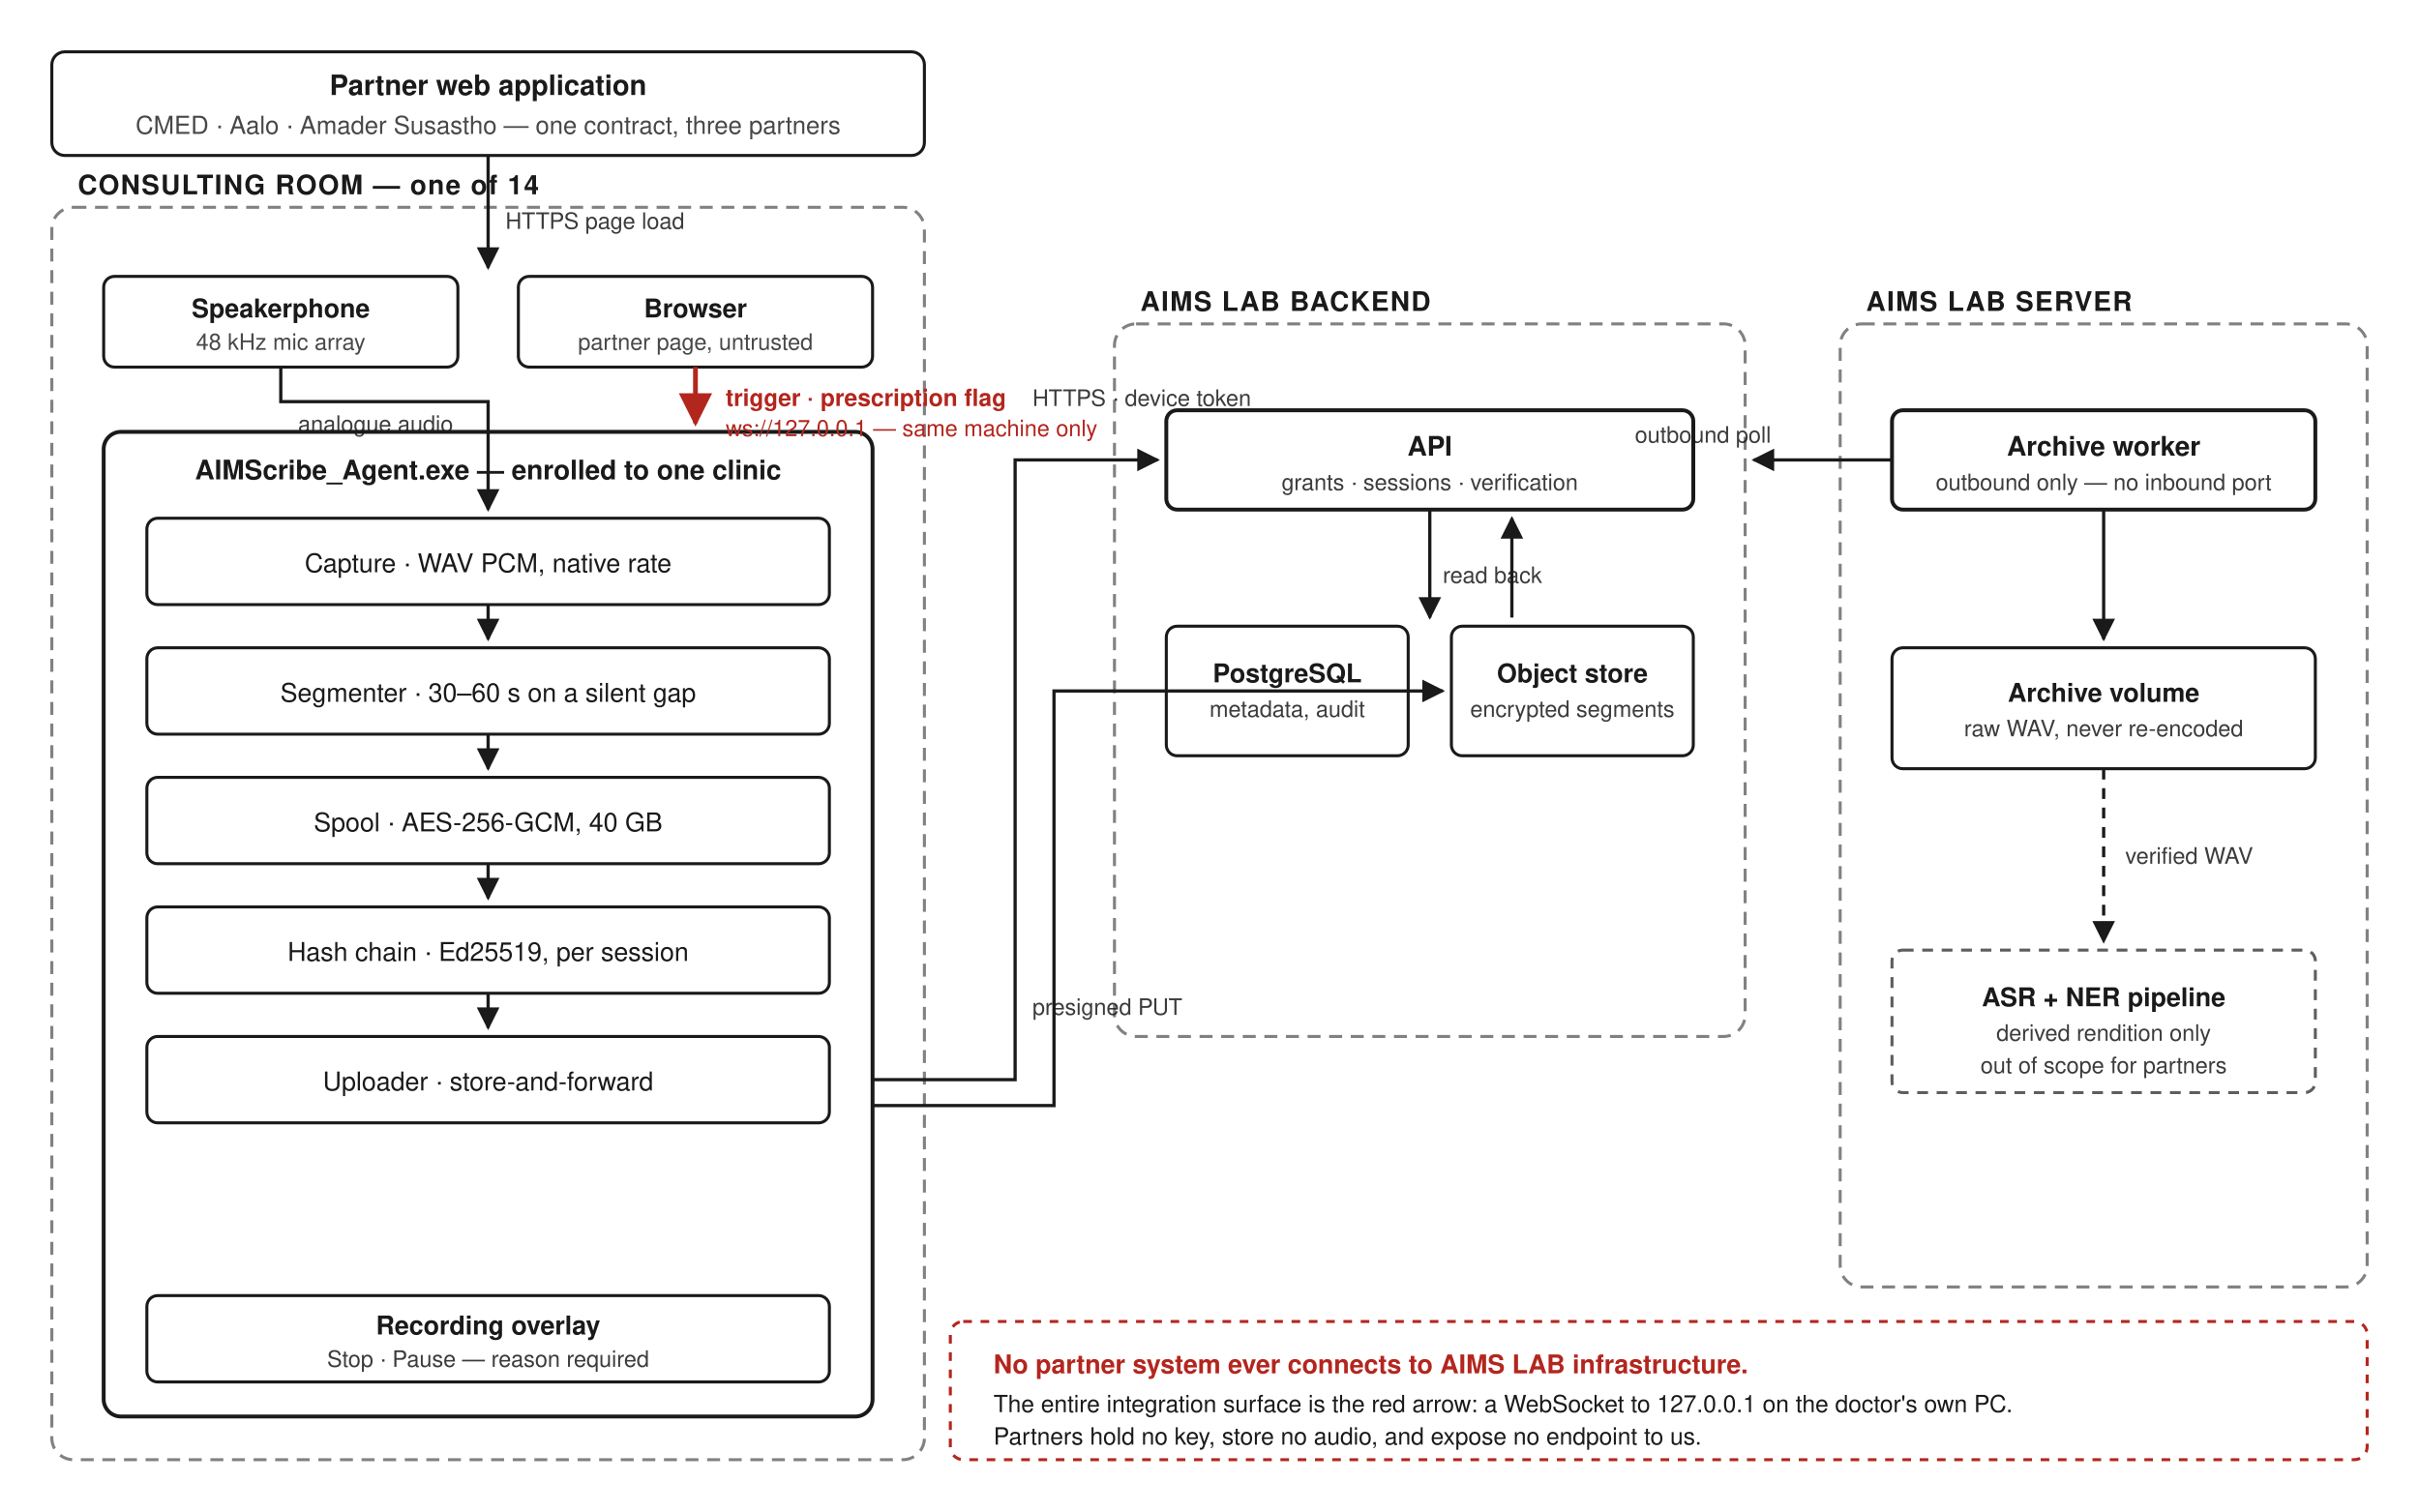
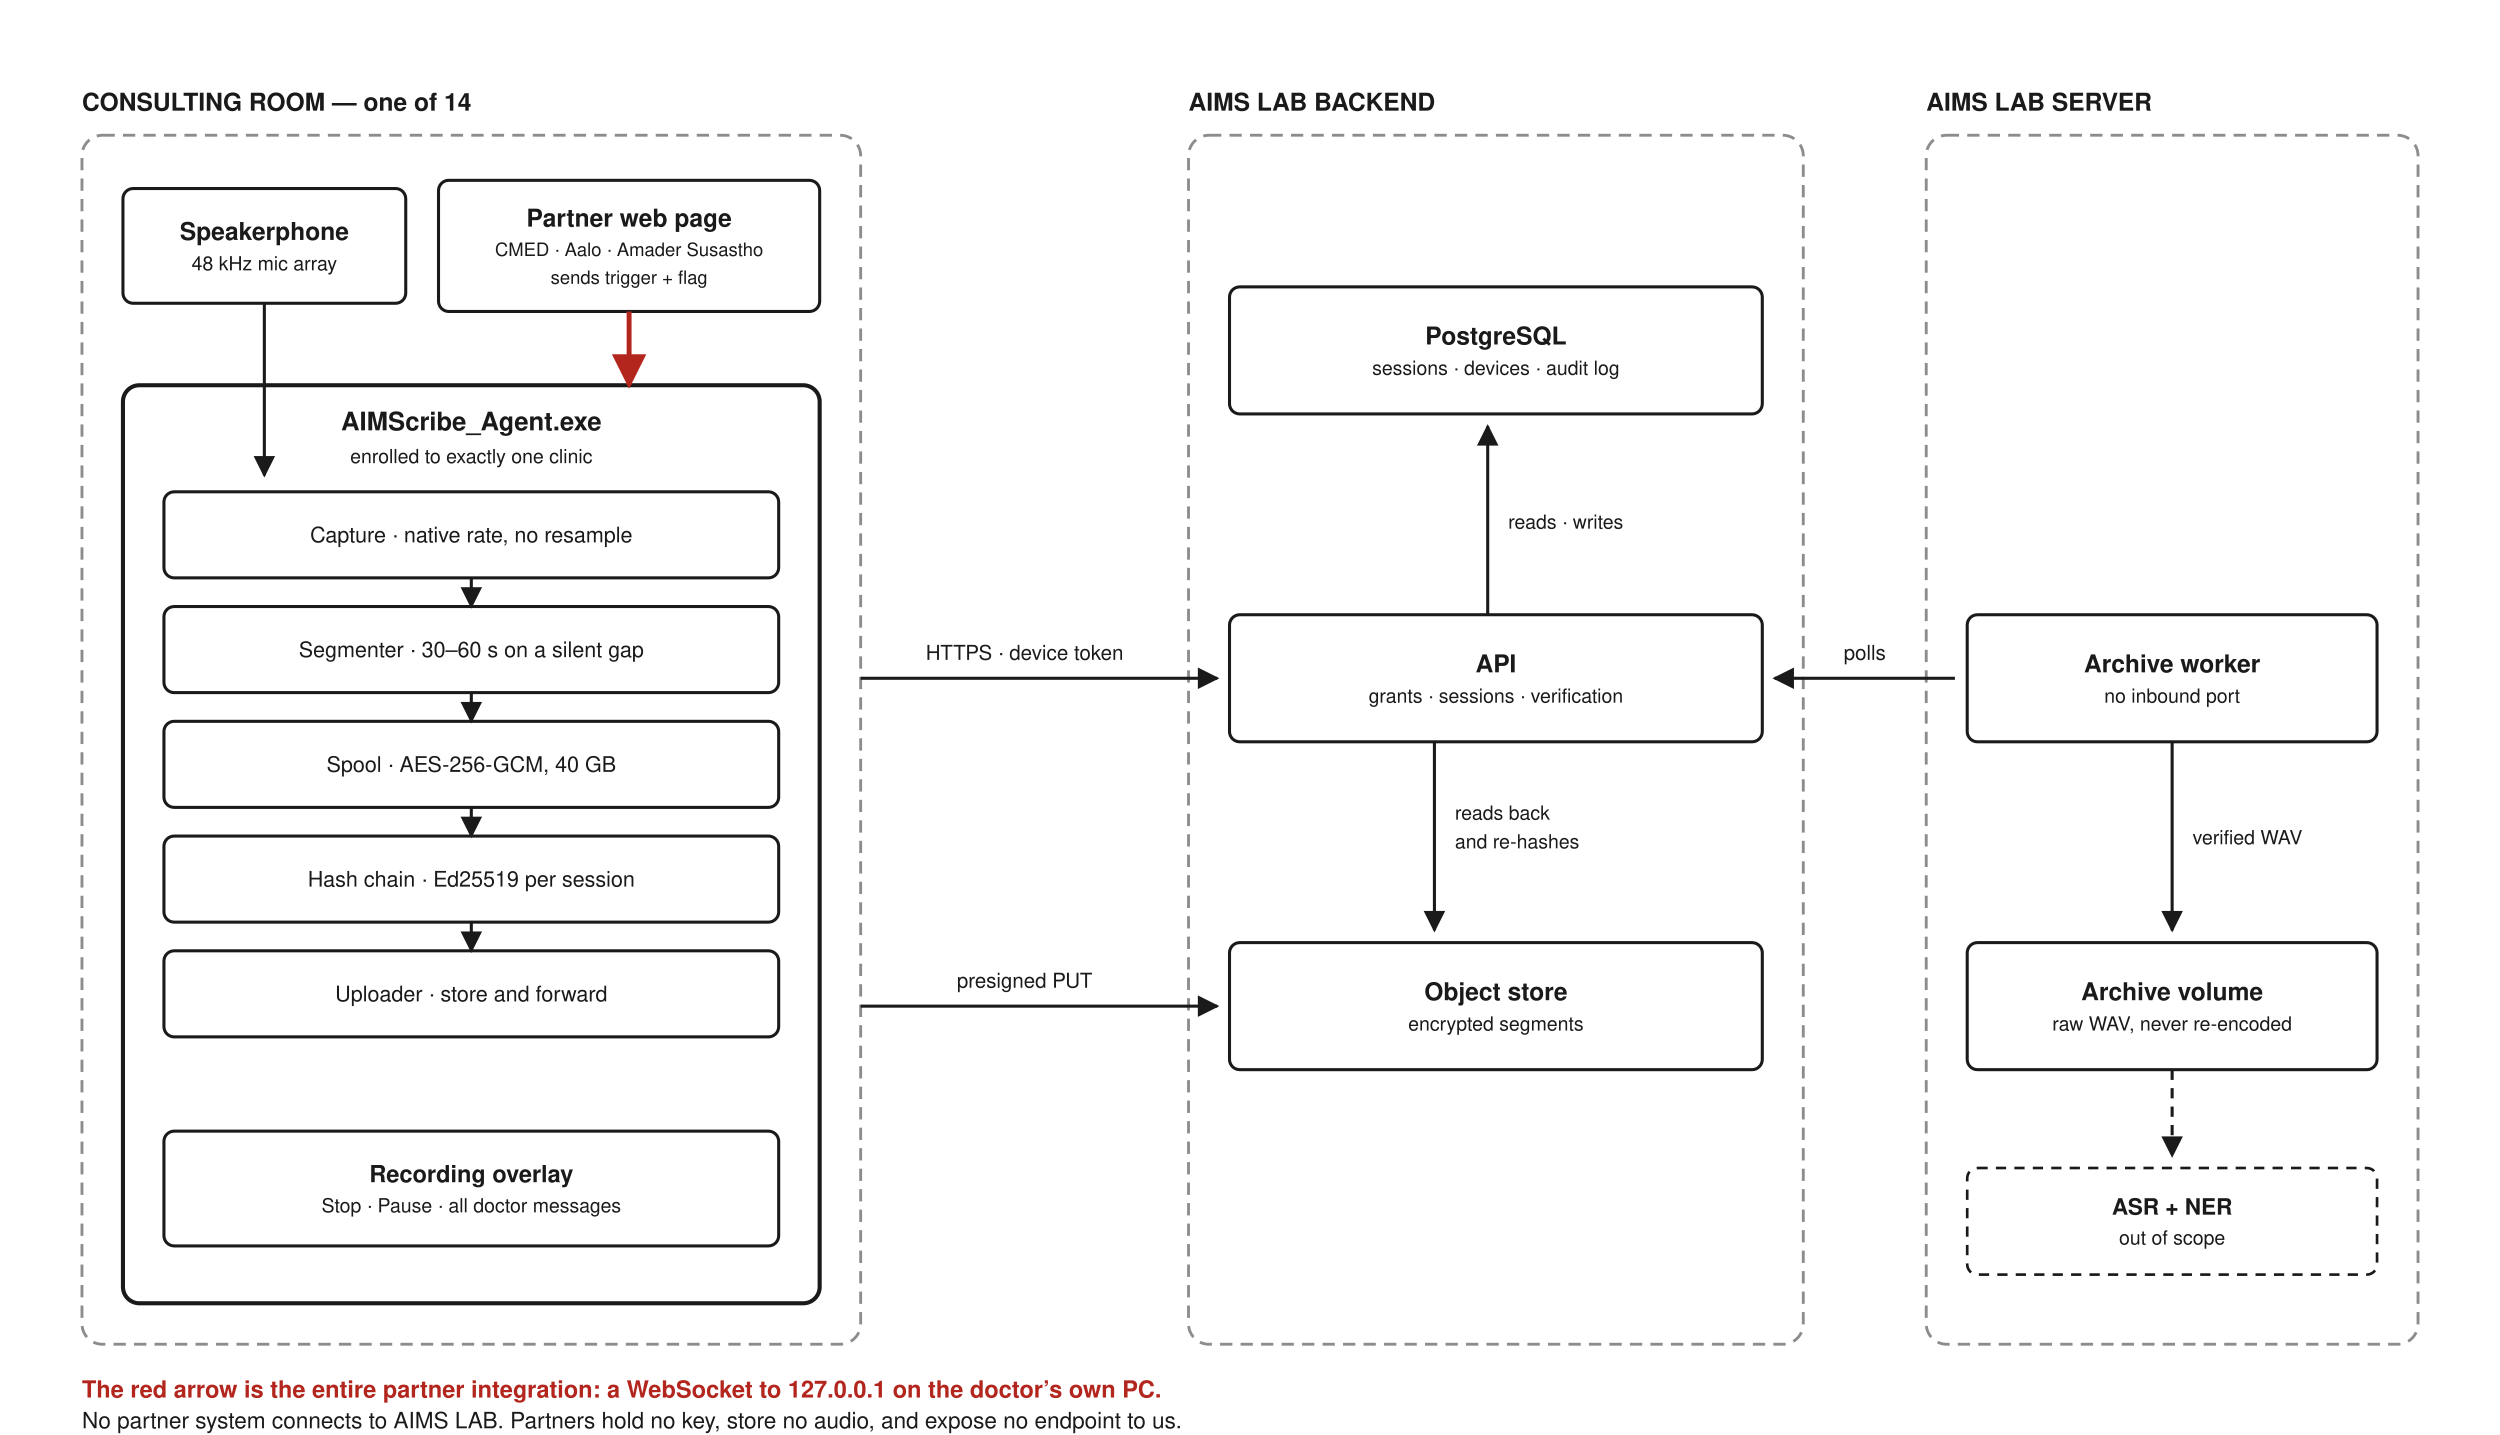
- <svg xmlns="http://www.w3.org/2000/svg" viewBox="0 0 1120 700" color="#1a1a1a" role="img" aria-label="AIMScribe system architecture. A partner web application serves a page to the browser on the consulting-room PC; that page reaches the AIMScribe agent only over a loopback WebSocket on the same machine. The agent captures, segments, encrypts, hash-chains and uploads audio to the AIMS LAB backend, which verifies every segment by reading it back. An archive worker inside AIMS LAB dials outward to collect verified sessions. No partner system ever connects to AIMS LAB infrastructure.">
+ <svg xmlns="http://www.w3.org/2000/svg" viewBox="0 0 1220 700" color="#1a1a1a" role="img" aria-label="AIMScribe system architecture. A partner web page on the consulting-room PC sends a trigger and a prescription flag to the AIMScribe agent over a loopback WebSocket on the same machine. The agent captures, segments, encrypts, hash-chains and uploads audio; the backend verifies every segment by reading it back and re-hashing it; an archive worker inside AIMS LAB dials outward to collect verified sessions. No partner system connects to AIMS LAB." font-family="Helvetica, Arial, sans-serif">
  <defs>
-     <marker id="a" viewBox="0 0 10 10" refX="9" refY="5" markerWidth="7" markerHeight="7" orient="auto-start-reverse">
+     <marker id="ar" viewBox="0 0 10 10" refX="9" refY="5" markerWidth="7" markerHeight="7" orient="auto-start-reverse">
      <path d="M0,0 L10,5 L0,10 z" fill="currentColor" />
    </marker>
-     <marker id="ac" viewBox="0 0 10 10" refX="9" refY="5" markerWidth="7" markerHeight="7" orient="auto-start-reverse">
+     <marker id="arA" viewBox="0 0 10 10" refX="9" refY="5" markerWidth="7" markerHeight="7" orient="auto-start-reverse">
      <path d="M0,0 L10,5 L0,10 z" fill="#b3261e" />
    </marker>
  </defs>
-   <g fill="none" stroke="currentColor" stroke-width="1.4">
-     <rect x="24" y="96" width="404" height="580" rx="10" stroke-dasharray="6 4" opacity="0.55" />
-     <rect x="516" y="150" width="292" height="330" rx="10" stroke-dasharray="6 4" opacity="0.55" />
-     <rect x="852" y="150" width="244" height="446" rx="10" stroke-dasharray="6 4" opacity="0.55" />
-     <rect x="24" y="24" width="404" height="48" rx="6" />
-     <rect x="48" y="128" width="164" height="42" rx="5" />
-     <rect x="240" y="128" width="164" height="42" rx="5" />
-     <rect x="48" y="200" width="356" height="456" rx="8" stroke-width="1.8" />
-     <rect x="68" y="240" width="316" height="40" rx="5" />
-     <rect x="68" y="300" width="316" height="40" rx="5" />
-     <rect x="68" y="360" width="316" height="40" rx="5" />
-     <rect x="68" y="420" width="316" height="40" rx="5" />
-     <rect x="68" y="480" width="316" height="40" rx="5" />
-     <rect x="68" y="600" width="316" height="40" rx="5" />
-     <rect x="540" y="190" width="244" height="46" rx="5" stroke-width="1.8" />
-     <rect x="540" y="290" width="112" height="60" rx="5" />
-     <rect x="672" y="290" width="112" height="60" rx="5" />
-     <rect x="876" y="190" width="196" height="46" rx="5" stroke-width="1.8" />
-     <rect x="876" y="300" width="196" height="56" rx="5" />
-     <rect x="876" y="440" width="196" height="66" rx="5" stroke-dasharray="5 4" opacity="0.7" />
-   </g>
-   <g font-family="Helvetica, Arial, sans-serif" fill="currentColor">
-     <text x="36" y="90" font-size="12.5" font-weight="bold" letter-spacing="0.6">CONSULTING ROOM — one of 14</text>
-     <text x="528" y="144" font-size="12.5" font-weight="bold" letter-spacing="0.6">AIMS LAB BACKEND</text>
-     <text x="864" y="144" font-size="12.5" font-weight="bold" letter-spacing="0.6">AIMS LAB SERVER</text>
-     <text x="226" y="44" font-size="13" font-weight="bold" text-anchor="middle">Partner web application</text>
-     <text x="226" y="62" font-size="11.5" text-anchor="middle" opacity="0.8">CMED · Aalo · Amader Susastho — one contract, three partners</text>
-     <text x="130" y="147" font-size="12" text-anchor="middle" font-weight="bold">Speakerphone</text>
-     <text x="130" y="162" font-size="10.5" text-anchor="middle" opacity="0.8">48 kHz mic array</text>
-     <text x="322" y="147" font-size="12" text-anchor="middle" font-weight="bold">Browser</text>
-     <text x="322" y="162" font-size="10.5" text-anchor="middle" opacity="0.8">partner page, untrusted</text>
-     <text x="226" y="222" font-size="12.5" text-anchor="middle" font-weight="bold">AIMScribe_Agent.exe — enrolled to one clinic</text>
-     <text x="226" y="265" font-size="12" text-anchor="middle">Capture · WAV PCM, native rate</text>
-     <text x="226" y="325" font-size="12" text-anchor="middle">Segmenter · 30–60 s on a silent gap</text>
-     <text x="226" y="385" font-size="12" text-anchor="middle">Spool · AES-256-GCM, 40 GB</text>
-     <text x="226" y="445" font-size="12" text-anchor="middle">Hash chain · Ed25519, per session</text>
-     <text x="226" y="505" font-size="12" text-anchor="middle">Uploader · store-and-forward</text>
-     <text x="226" y="618" font-size="12" text-anchor="middle" font-weight="bold">Recording overlay</text>
-     <text x="226" y="633" font-size="10.5" text-anchor="middle" opacity="0.85">Stop · Pause — reason required</text>
-     <text x="662" y="211" font-size="12.5" text-anchor="middle" font-weight="bold">API</text>
-     <text x="662" y="227" font-size="10.5" text-anchor="middle" opacity="0.85">grants · sessions · verification</text>
-     <text x="596" y="316" font-size="12" text-anchor="middle" font-weight="bold">PostgreSQL</text>
-     <text x="596" y="332" font-size="10.5" text-anchor="middle" opacity="0.85">metadata, audit</text>
-     <text x="728" y="316" font-size="12" text-anchor="middle" font-weight="bold">Object store</text>
-     <text x="728" y="332" font-size="10.5" text-anchor="middle" opacity="0.85">encrypted segments</text>
-     <text x="974" y="211" font-size="12.5" text-anchor="middle" font-weight="bold">Archive worker</text>
-     <text x="974" y="227" font-size="10.5" text-anchor="middle" opacity="0.85">outbound only — no inbound port</text>
-     <text x="974" y="325" font-size="12" text-anchor="middle" font-weight="bold">Archive volume</text>
-     <text x="974" y="341" font-size="10.5" text-anchor="middle" opacity="0.85">raw WAV, never re-encoded</text>
-     <text x="974" y="466" font-size="12" text-anchor="middle" font-weight="bold">ASR + NER pipeline</text>
-     <text x="974" y="482" font-size="10.5" text-anchor="middle" opacity="0.85">derived rendition only</text>
-     <text x="974" y="497" font-size="10.5" text-anchor="middle" opacity="0.85">out of scope for partners</text>
-   </g>
-   <g fill="none" stroke="currentColor" stroke-width="1.5" marker-end="url(#a)">
-     <path d="M226,72 L226,124" />
-     <path d="M130,170 L130,186 L226,186 L226,236" />
-     <path d="M226,280 L226,296" />
-     <path d="M226,340 L226,356" />
-     <path d="M226,400 L226,416" />
-     <path d="M226,460 L226,476" />
-     <path d="M404,500 L470,500 L470,213 L536,213" />
-     <path d="M404,512 L488,512 L488,320 L668,320" />
-     <path d="M662,236 L662,286" />
-     <path d="M700,286 L700,240" />
-     <path d="M876,213 L812,213" />
-     <path d="M974,236 L974,296" />
-     <path d="M974,356 L974,436" stroke-dasharray="5 4" />
-   </g>
-   <g fill="none" stroke="#b3261e" stroke-width="2.2" marker-end="url(#ac)">
-     <path d="M322,170 L322,196" />
-   </g>
-   <g font-family="Helvetica, Arial, sans-serif" fill="currentColor" font-size="10.5">
-     <text x="234" y="106" opacity="0.85">HTTPS page load</text>
-     <text x="138" y="200" opacity="0.85">analogue audio</text>
-     <text x="478" y="470" text-anchor="start" opacity="0.85">presigned PUT</text>
-     <text x="478" y="188" text-anchor="start" opacity="0.85">HTTPS · device token</text>
-     <text x="668" y="270" opacity="0.85">read back</text>
-     <text x="704" y="270" opacity="0">.</text>
-     <text x="820" y="205" text-anchor="end" opacity="0.85">outbound poll</text>
-     <text x="984" y="400" opacity="0.85">verified WAV</text>
-   </g>
-   <g font-family="Helvetica, Arial, sans-serif" font-size="11" fill="#b3261e" font-weight="bold">
-     <text x="336" y="188">trigger · prescription flag</text>
-     <text x="336" y="202" font-weight="normal" font-size="10.5">ws://127.0.0.1 — same machine only</text>
-   </g>
-   <g fill="none" stroke="#b3261e" stroke-width="1.4" stroke-dasharray="4 4">
-     <rect x="440" y="612" width="656" height="64" rx="6" />
-   </g>
-   <g font-family="Helvetica, Arial, sans-serif" fill="#b3261e">
-     <text x="460" y="636" font-size="12" font-weight="bold">No partner system ever connects to AIMS LAB infrastructure.</text>
-     <text x="460" y="654" font-size="11" fill="currentColor">The entire integration surface is the red arrow: a WebSocket to 127.0.0.1 on the doctor's own PC.</text>
-     <text x="460" y="669" font-size="11" fill="currentColor">Partners hold no key, store no audio, and expose no endpoint to us.</text>
-   </g>
+   <rect x="40" y="66" width="380" height="590" rx="10" fill="none" stroke="currentColor" stroke-width="1.4" stroke-dasharray="6 4" opacity="0.5" />
+   <rect x="580" y="66" width="300" height="590" rx="10" fill="none" stroke="currentColor" stroke-width="1.4" stroke-dasharray="6 4" opacity="0.5" />
+   <rect x="940" y="66" width="240" height="590" rx="10" fill="none" stroke="currentColor" stroke-width="1.4" stroke-dasharray="6 4" opacity="0.5" />
+   <text x="40" y="54" font-size="12" font-weight="600" fill="currentColor">CONSULTING ROOM — one of 14</text>
+   <text x="580" y="54" font-size="12" font-weight="600" fill="currentColor">AIMS LAB BACKEND</text>
+   <text x="940" y="54" font-size="12" font-weight="600" fill="currentColor">AIMS LAB SERVER</text>
+   <rect x="60" y="92" width="138" height="56" rx="5" fill="none" stroke="currentColor" stroke-width="1.5" />
+   <text x="129.0" y="117.095" font-size="12" font-weight="600" text-anchor="middle" fill="currentColor">Speakerphone</text>
+   <text x="129.0" y="131.905" font-size="9.5" text-anchor="middle" fill="currentColor">48 kHz mic array</text>
+   <rect x="214" y="88" width="186" height="64" rx="5" fill="none" stroke="currentColor" stroke-width="1.5" />
+   <text x="307.0" y="110.58" font-size="12" font-weight="600" text-anchor="middle" fill="currentColor">Partner web page</text>
+   <text x="307.0" y="124.92" font-size="9" text-anchor="middle" fill="currentColor">CMED · Aalo · Amader Susastho</text>
+   <text x="307.0" y="138.54" font-size="9" text-anchor="middle" fill="currentColor">sends trigger + flag</text>
+   <rect x="60" y="188" width="340" height="448" rx="8" fill="none" stroke="currentColor" stroke-width="2" />
+   <text x="230" y="210" font-size="12.5" font-weight="600" text-anchor="middle" fill="currentColor">AIMScribe_Agent.exe</text>
+   <text x="230" y="226" font-size="9.5" text-anchor="middle" fill="currentColor">enrolled to exactly one clinic</text>
+   <rect x="80" y="240" width="300" height="42" rx="5" fill="none" stroke="currentColor" stroke-width="1.5" />
+   <text x="230.0" y="264.675" font-size="10.5" text-anchor="middle" fill="currentColor">Capture · native rate, no resample</text>
+   <rect x="80" y="296" width="300" height="42" rx="5" fill="none" stroke="currentColor" stroke-width="1.5" />
+   <text x="230.0" y="320.675" font-size="10.5" text-anchor="middle" fill="currentColor">Segmenter · 30–60 s on a silent gap</text>
+   <rect x="80" y="352" width="300" height="42" rx="5" fill="none" stroke="currentColor" stroke-width="1.5" />
+   <text x="230.0" y="376.675" font-size="10.5" text-anchor="middle" fill="currentColor">Spool · AES-256-GCM, 40 GB</text>
+   <rect x="80" y="408" width="300" height="42" rx="5" fill="none" stroke="currentColor" stroke-width="1.5" />
+   <text x="230.0" y="432.675" font-size="10.5" text-anchor="middle" fill="currentColor">Hash chain · Ed25519 per session</text>
+   <rect x="80" y="464" width="300" height="42" rx="5" fill="none" stroke="currentColor" stroke-width="1.5" />
+   <text x="230.0" y="488.675" font-size="10.5" text-anchor="middle" fill="currentColor">Uploader · store and forward</text>
+   <rect x="80" y="552" width="300" height="56" rx="5" fill="none" stroke="currentColor" stroke-width="1.5" />
+   <text x="230.0" y="576.92" font-size="11.5" font-weight="600" text-anchor="middle" fill="currentColor">Recording overlay</text>
+   <text x="230.0" y="591.61" font-size="9.5" text-anchor="middle" fill="currentColor">Stop · Pause · all doctor messages</text>
+   <path d="M230,282 L230,296" fill="none" stroke="currentColor" stroke-width="1.5" marker-end="url(#ar)" />
+   <path d="M230,338 L230,352" fill="none" stroke="currentColor" stroke-width="1.5" marker-end="url(#ar)" />
+   <path d="M230,394 L230,408" fill="none" stroke="currentColor" stroke-width="1.5" marker-end="url(#ar)" />
+   <path d="M230,450 L230,464" fill="none" stroke="currentColor" stroke-width="1.5" marker-end="url(#ar)" />
+   <path d="M129,148 L129,232" fill="none" stroke="currentColor" stroke-width="1.5" marker-end="url(#ar)" />
+   <path d="M307,152 L307,188" fill="none" stroke="#b3261e" stroke-width="2.4" marker-end="url(#arA)" />
+   <rect x="600" y="140" width="260" height="62" rx="5" fill="none" stroke="currentColor" stroke-width="1.5" />
+   <text x="730.0" y="168.095" font-size="12" font-weight="600" text-anchor="middle" fill="currentColor">PostgreSQL</text>
+   <text x="730.0" y="182.905" font-size="9.5" text-anchor="middle" fill="currentColor">sessions · devices · audit log</text>
+   <rect x="600" y="300" width="260" height="62" rx="5" fill="none" stroke="currentColor" stroke-width="1.5" />
+   <text x="730.0" y="328.095" font-size="12" font-weight="600" text-anchor="middle" fill="currentColor">API</text>
+   <text x="730.0" y="342.905" font-size="9.5" text-anchor="middle" fill="currentColor">grants · sessions · verification</text>
+   <rect x="600" y="460" width="260" height="62" rx="5" fill="none" stroke="currentColor" stroke-width="1.5" />
+   <text x="730.0" y="488.095" font-size="12" font-weight="600" text-anchor="middle" fill="currentColor">Object store</text>
+   <text x="730.0" y="502.905" font-size="9.5" text-anchor="middle" fill="currentColor">encrypted segments</text>
+   <path d="M420,331 L594,331" fill="none" stroke="currentColor" stroke-width="1.5" marker-end="url(#ar)" />
+   <path d="M420,491 L594,491" fill="none" stroke="currentColor" stroke-width="1.5" marker-end="url(#ar)" />
+   <path d="M726,300 L726,208" fill="none" stroke="currentColor" stroke-width="1.5" marker-end="url(#ar)" />
+   <path d="M700,362 L700,454" fill="none" stroke="currentColor" stroke-width="1.5" marker-end="url(#ar)" />
+   <text x="500" y="322" font-size="10" text-anchor="middle" fill="currentColor">HTTPS · device token</text>
+   <text x="500" y="482" font-size="10" text-anchor="middle" fill="currentColor">presigned PUT</text>
+   <text x="736" y="258" font-size="9.5" fill="currentColor">reads · writes</text>
+   <text x="710" y="400" font-size="9.5" fill="currentColor">reads back</text>
+   <text x="710" y="414" font-size="9.5" fill="currentColor">and re-hashes</text>
+   <rect x="960" y="300" width="200" height="62" rx="5" fill="none" stroke="currentColor" stroke-width="1.5" />
+   <text x="1060.0" y="328.095" font-size="12" font-weight="600" text-anchor="middle" fill="currentColor">Archive worker</text>
+   <text x="1060.0" y="342.905" font-size="9.5" text-anchor="middle" fill="currentColor">no inbound port</text>
+   <rect x="960" y="460" width="200" height="62" rx="5" fill="none" stroke="currentColor" stroke-width="1.5" />
+   <text x="1060.0" y="488.095" font-size="12" font-weight="600" text-anchor="middle" fill="currentColor">Archive volume</text>
+   <text x="1060.0" y="502.905" font-size="9.5" text-anchor="middle" fill="currentColor">raw WAV, never re-encoded</text>
+   <rect x="960" y="570" width="200" height="52" rx="5" fill="none" stroke="currentColor" stroke-width="1.3" stroke-dasharray="5 4" />
+   <text x="1060.0" y="592.745" font-size="11" font-weight="600" text-anchor="middle" fill="currentColor">ASR + NER</text>
+   <text x="1060.0" y="607.315" font-size="9.5" text-anchor="middle" fill="currentColor">out of scope</text>
+   <path d="M954,331 L866,331" fill="none" stroke="currentColor" stroke-width="1.5" marker-end="url(#ar)" />
+   <path d="M1060,362 L1060,454" fill="none" stroke="currentColor" stroke-width="1.5" marker-end="url(#ar)" />
+   <path d="M1060,522 L1060,564" fill="none" stroke="currentColor" stroke-width="1.5" stroke-dasharray="5 4" marker-end="url(#ar)" />
+   <text x="910" y="322" font-size="10" text-anchor="middle" fill="currentColor">polls</text>
+   <text x="1070" y="412" font-size="9.5" fill="currentColor">verified WAV</text>
+   <text x="40" y="682" font-size="11.5" font-weight="600" fill="#b3261e">The red arrow is the entire partner integration: a WebSocket to 127.0.0.1 on the doctor’s own PC.</text>
+   <text x="40" y="697" font-size="11" fill="currentColor">No partner system connects to AIMS LAB. Partners hold no key, store no audio, and expose no endpoint to us.</text>
</svg>
